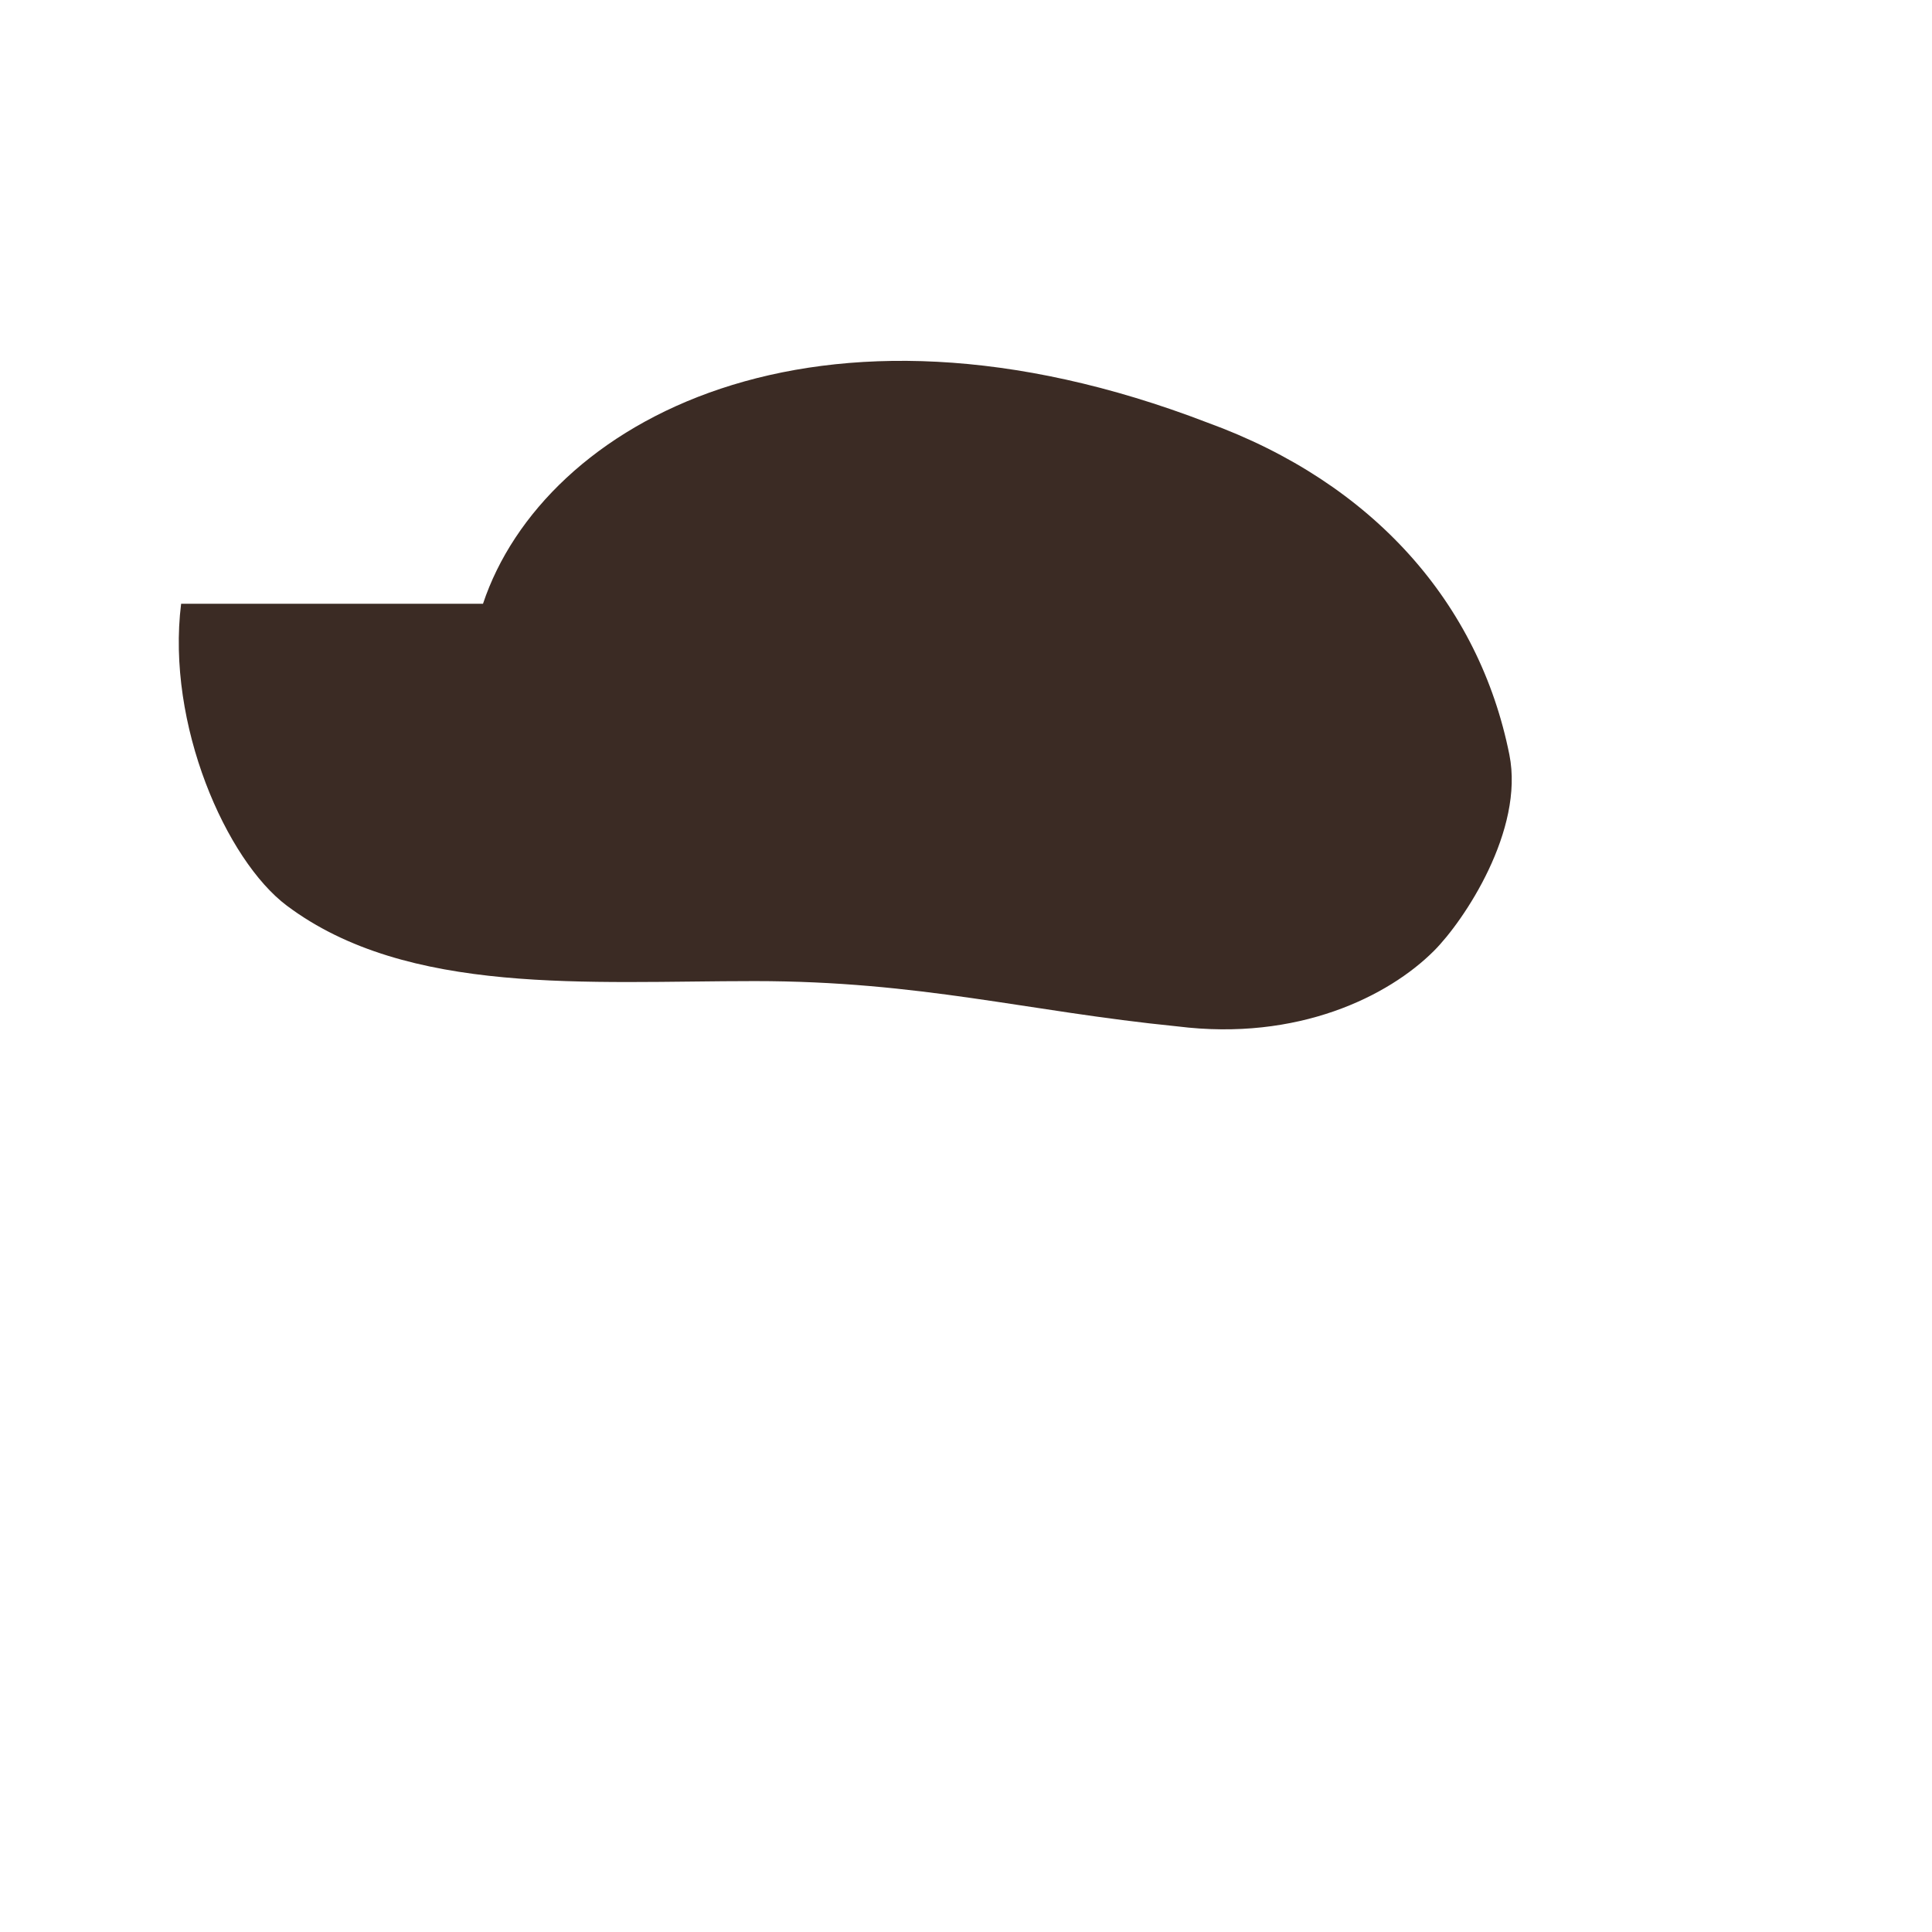
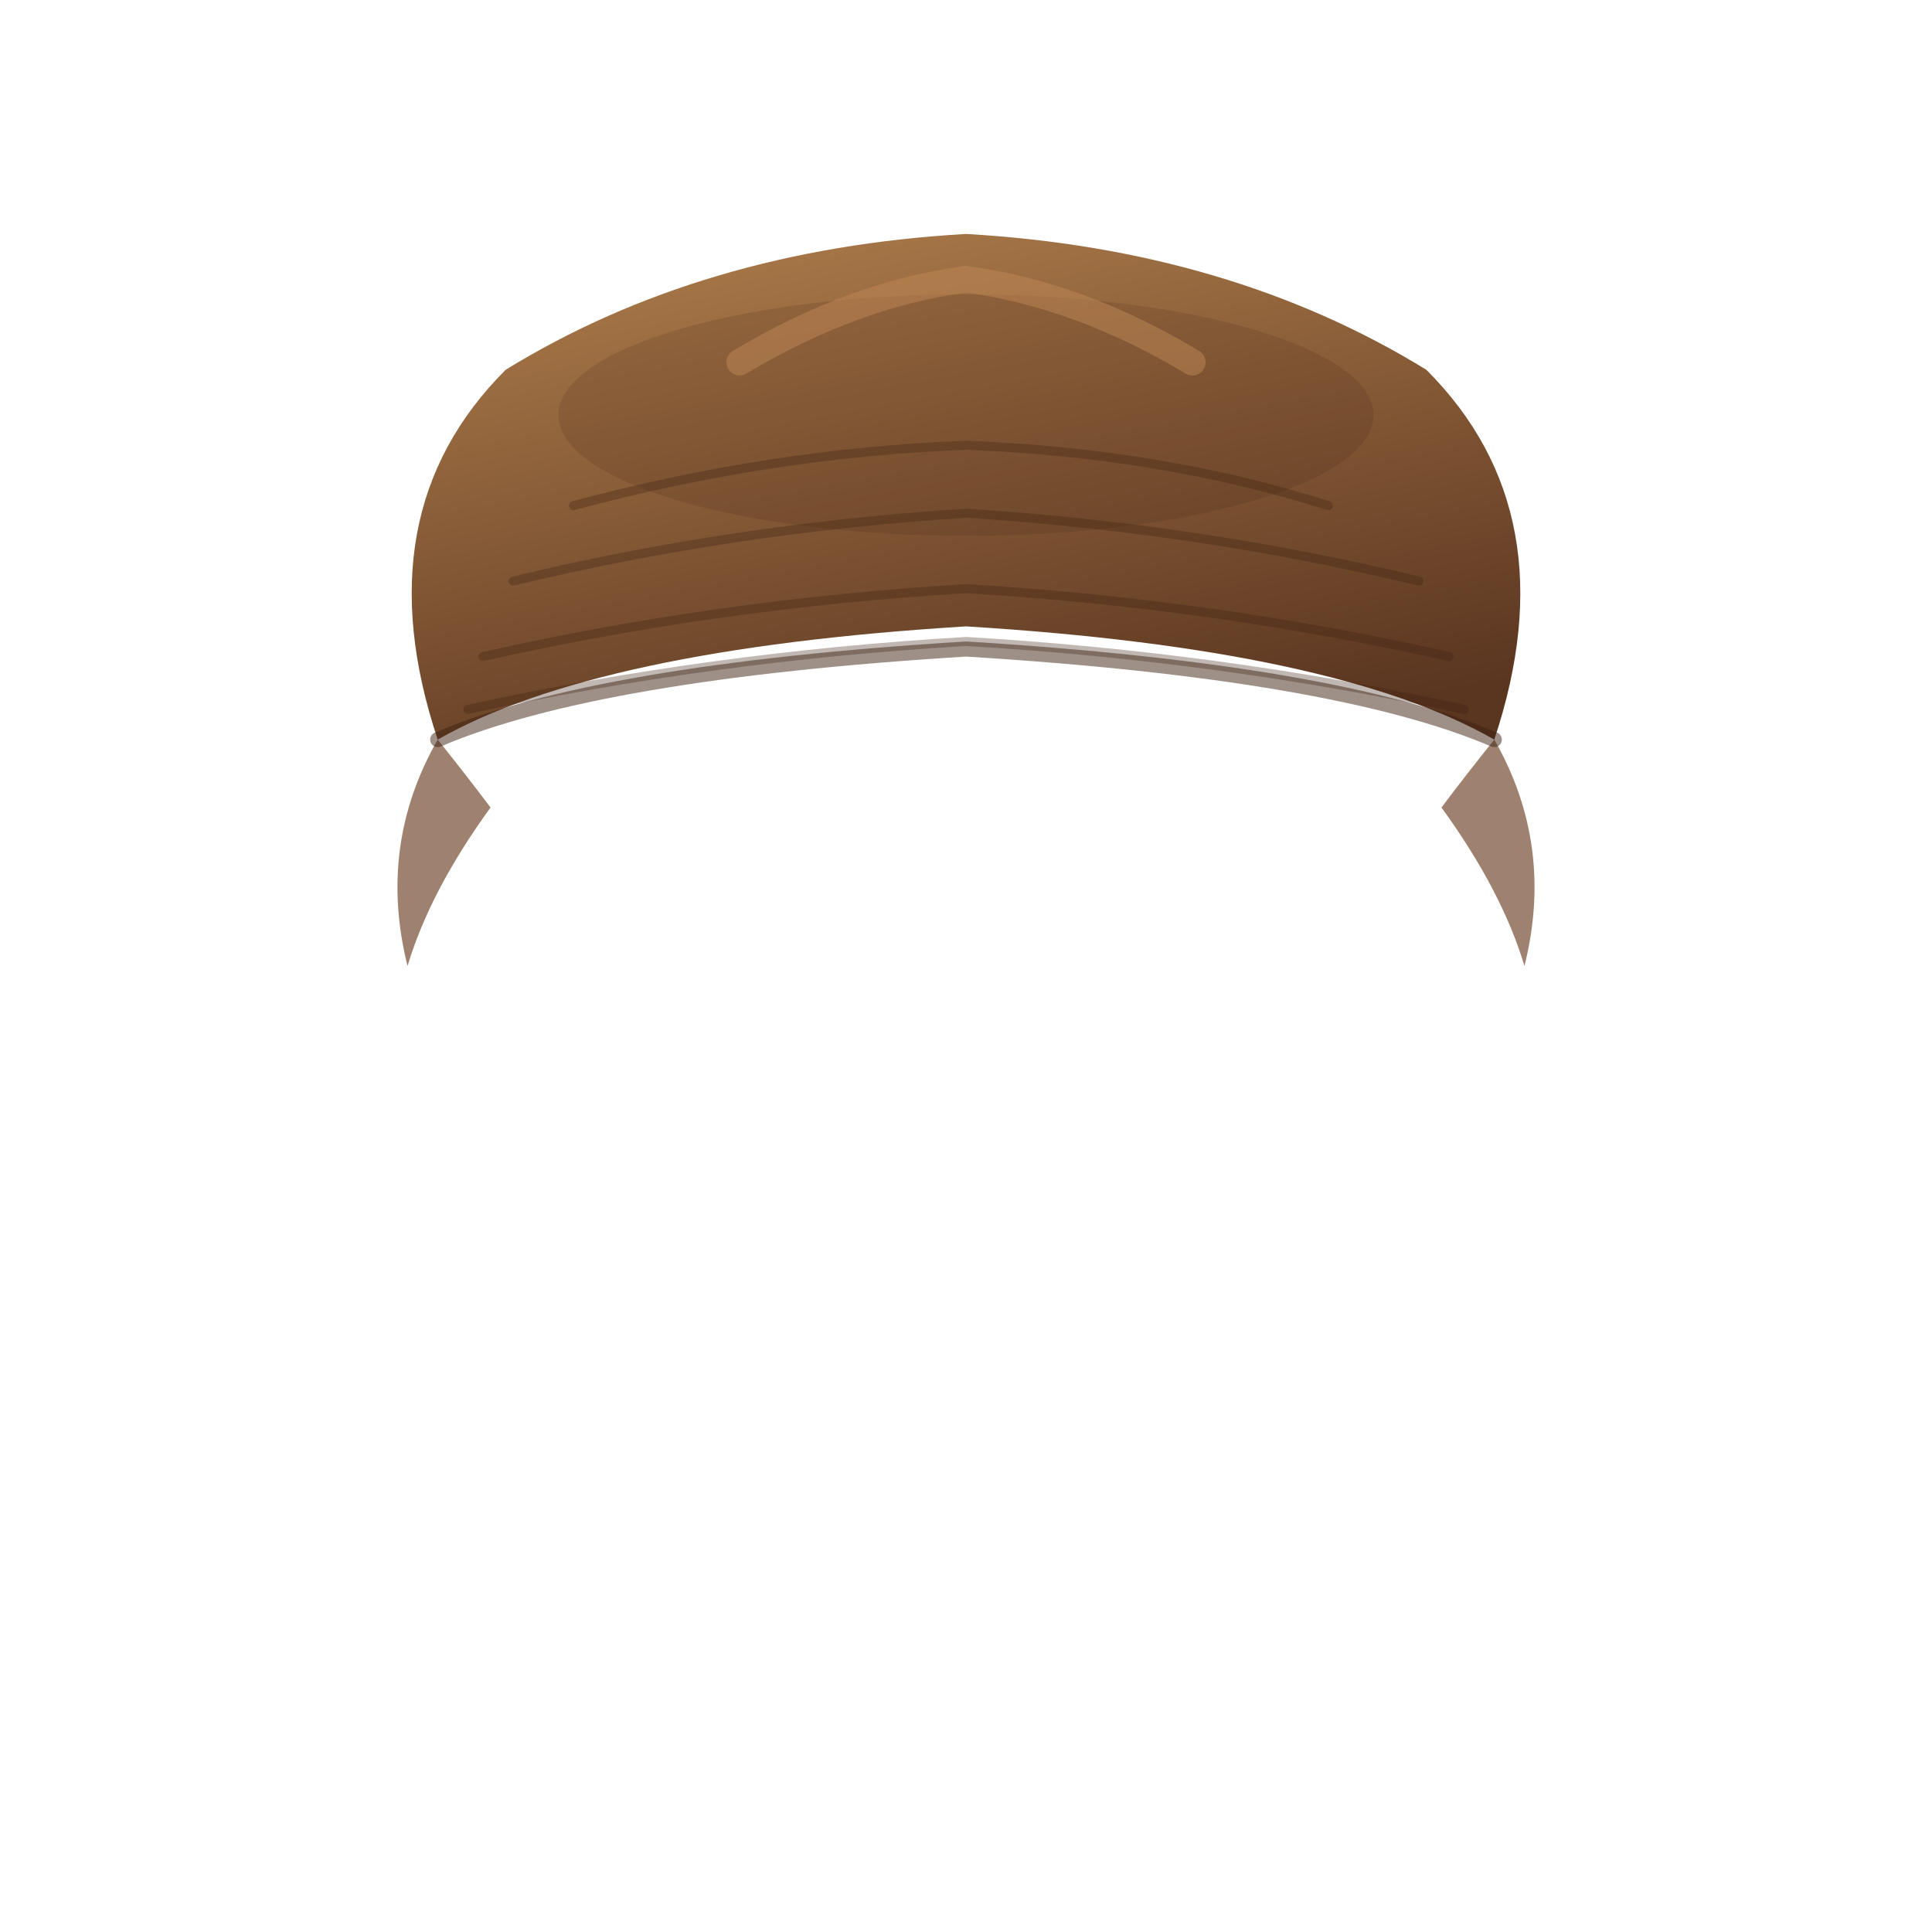
<svg xmlns="http://www.w3.org/2000/svg" width="256" height="256" viewBox="0 0 256 256">
-   <path d="M64 80c8-24 44-44 96-24 22 8 36 24 40 44 2 10-6 22-10 26-6 6-18 12-34 10-20-2-34-6-56-6s-46 2-62-10c-8-6-16-24-14-40z" fill="#3b2b24" />
+   <defs>
+     <linearGradient id="short_grad" x1="30%" y1="0%" x2="70%" y2="100%">
+       <stop offset="0%" stop-color="#A87848" />
+       <stop offset="100%" stop-color="#5A3520" />
+     </linearGradient>
+   </defs>
+   <path d="     M 58,98     Q 48,68  67,49     Q 93,33  128,31     Q 163,33  189,49     Q 208,68  198,98     Q 177,86  128,83     Q 79,86   58,98     Z" fill="url(#short_grad)" />
+   <path d="M 58,98 Q 50,112 54,128 Q 57,118 65,107 Q 62,103 58,98 Z" fill="#6B3E22" opacity="0.65" />
+   <path d="M 198,98 Q 206,112 202,128 Q 199,118 191,107 Q 194,103 198,98 Z" fill="#6B3E22" opacity="0.65" />
+   <ellipse cx="128" cy="55" rx="54" ry="16" fill="#3D2010" opacity="0.16" />
+   <path d="M 98,48 Q 113,39 128,37 Q 143,39 158,48" fill="none" stroke="#C08855" stroke-width="3.5" stroke-linecap="round" opacity="0.50" />
+   <path d="M 58,98 Q 79,89 128,86 Q 177,89 198,98" fill="none" stroke="#3D2010" stroke-width="2" stroke-linecap="round" opacity="0.50" />
+   <g fill="none" stroke="#3D2010" stroke-width="1.2" stroke-linecap="round" opacity="0.32">
+     <path d="M 76,67  Q 102,60 128,59 Q 154,60 176,67" />
+     <path d="M 68,77  Q 97,70  128,68 Q 159,70 188,77" />
+     <path d="M 64,87  Q 95,80  128,78 Q 161,80 192,87" />
+     <path d="M 62,94  Q 94,87  128,85 Q 162,87 194,94" />
+   </g>
</svg>
